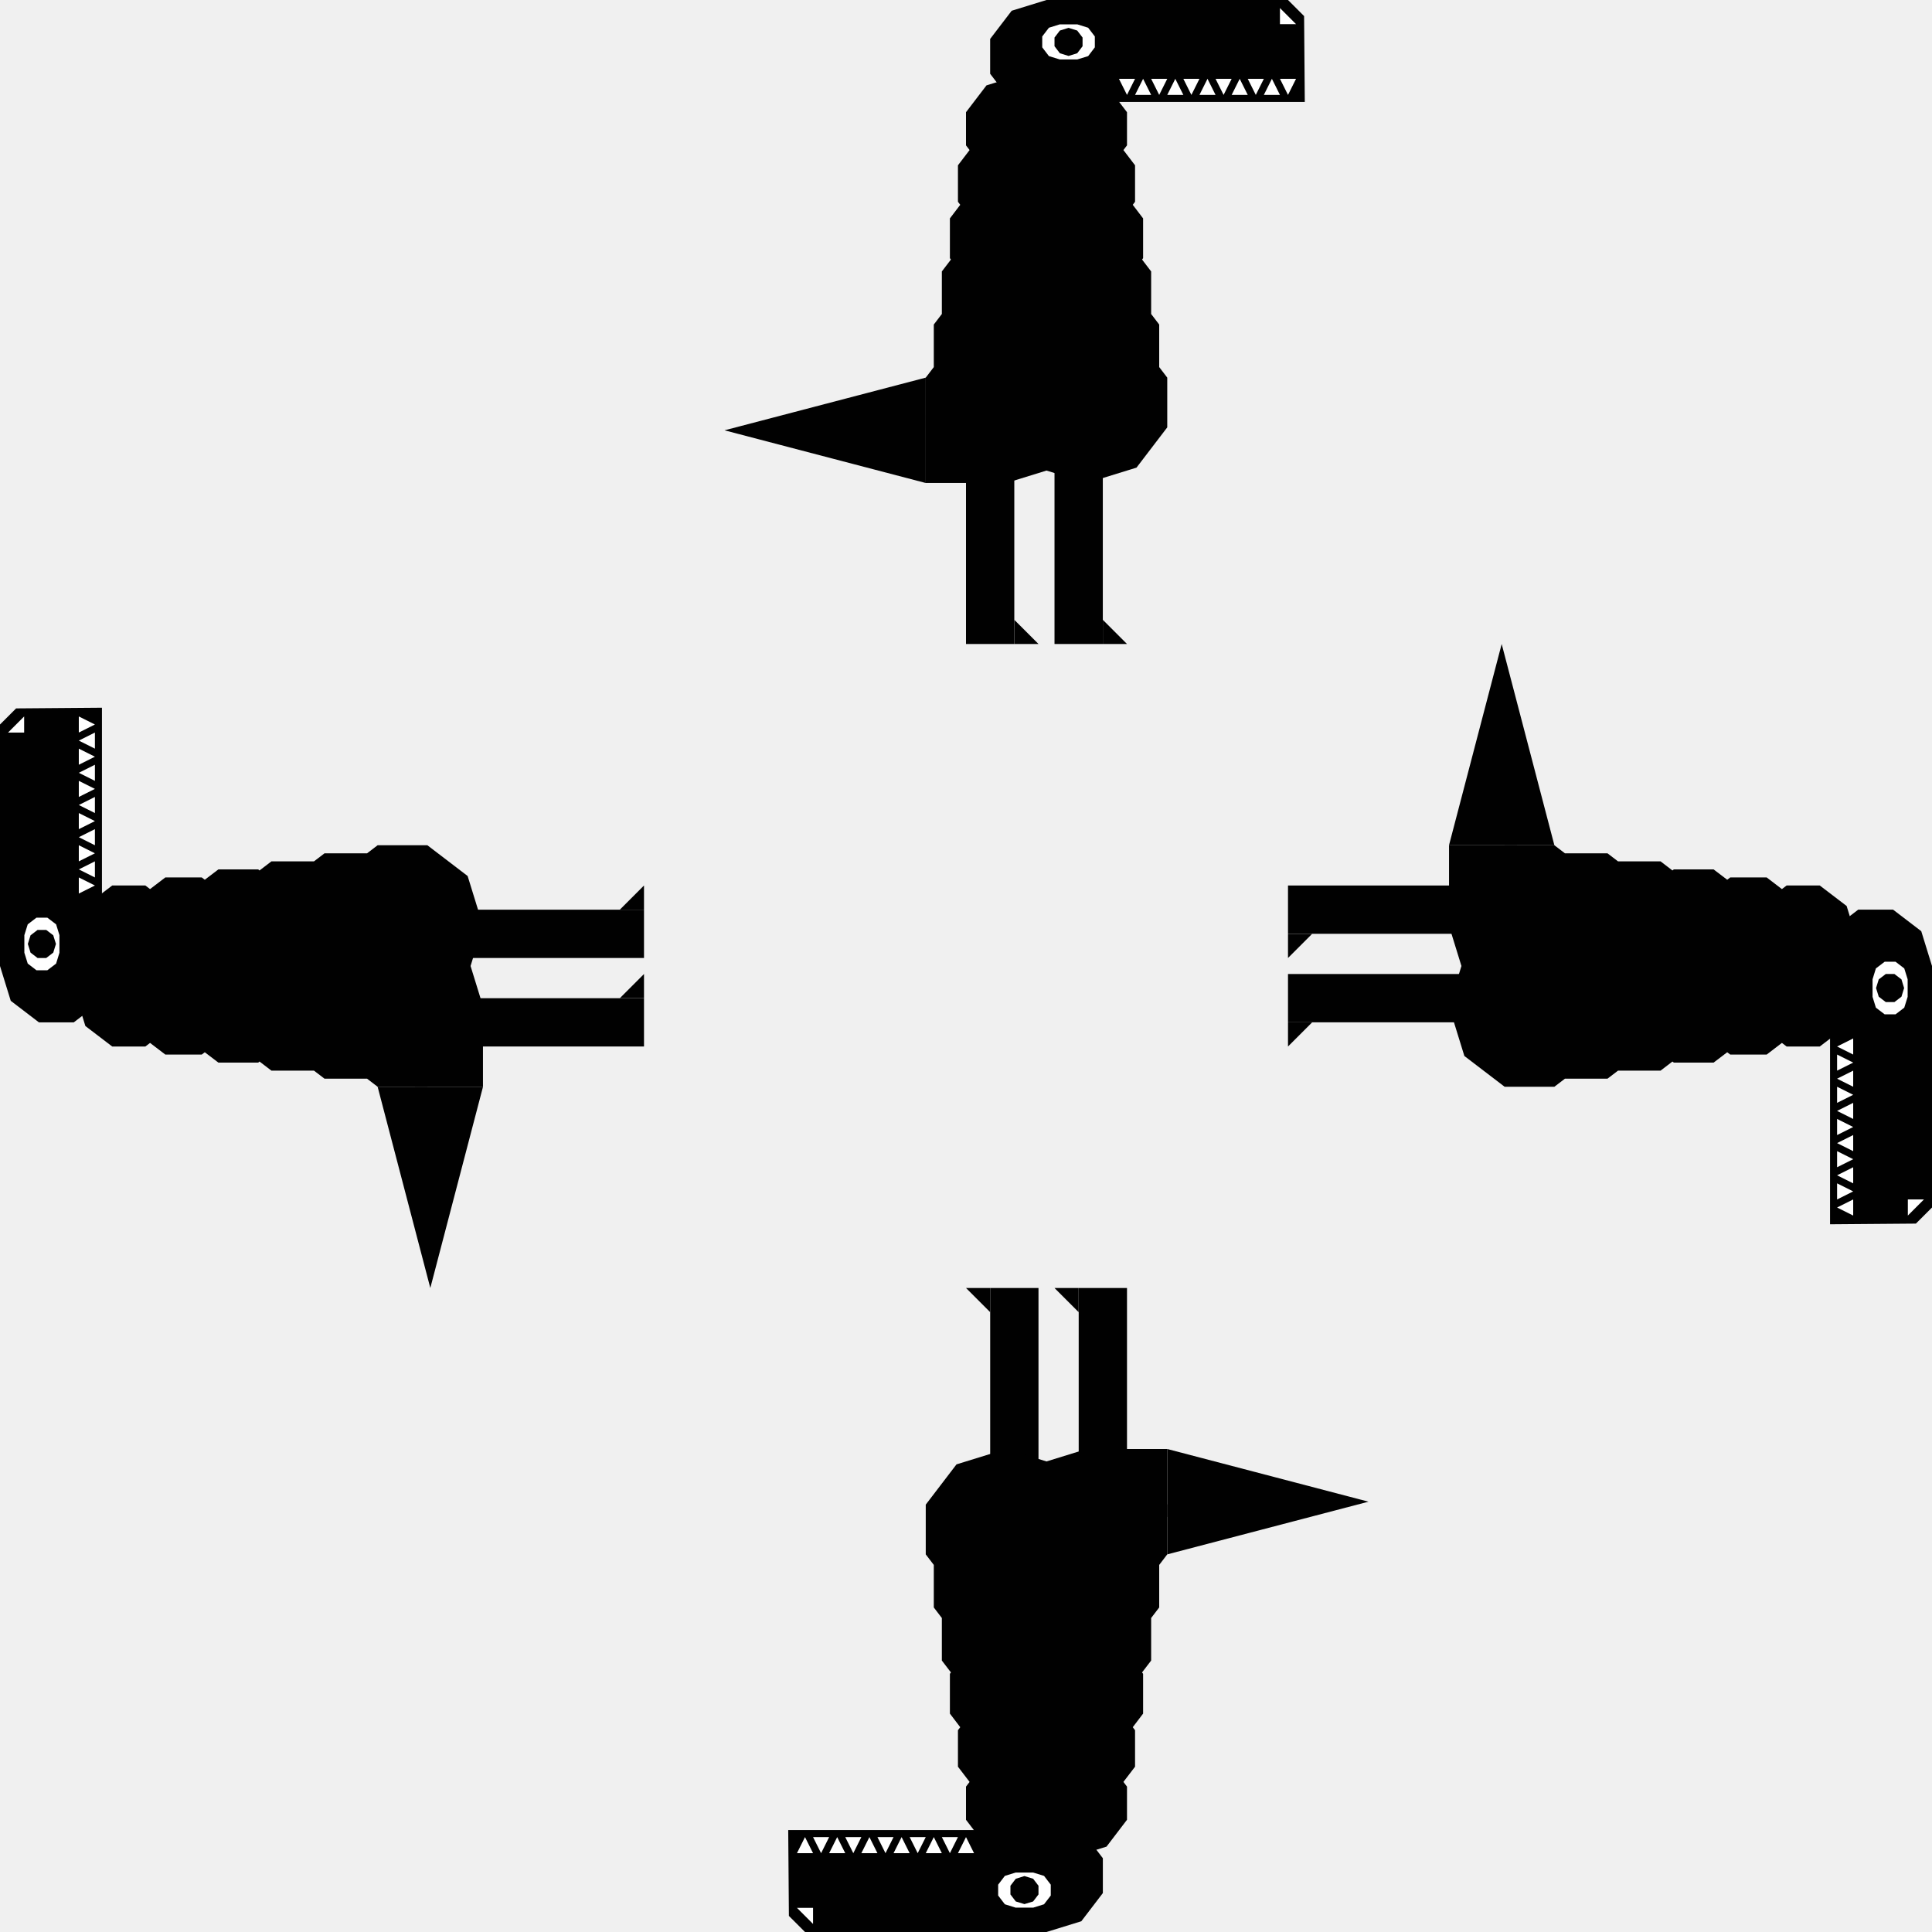
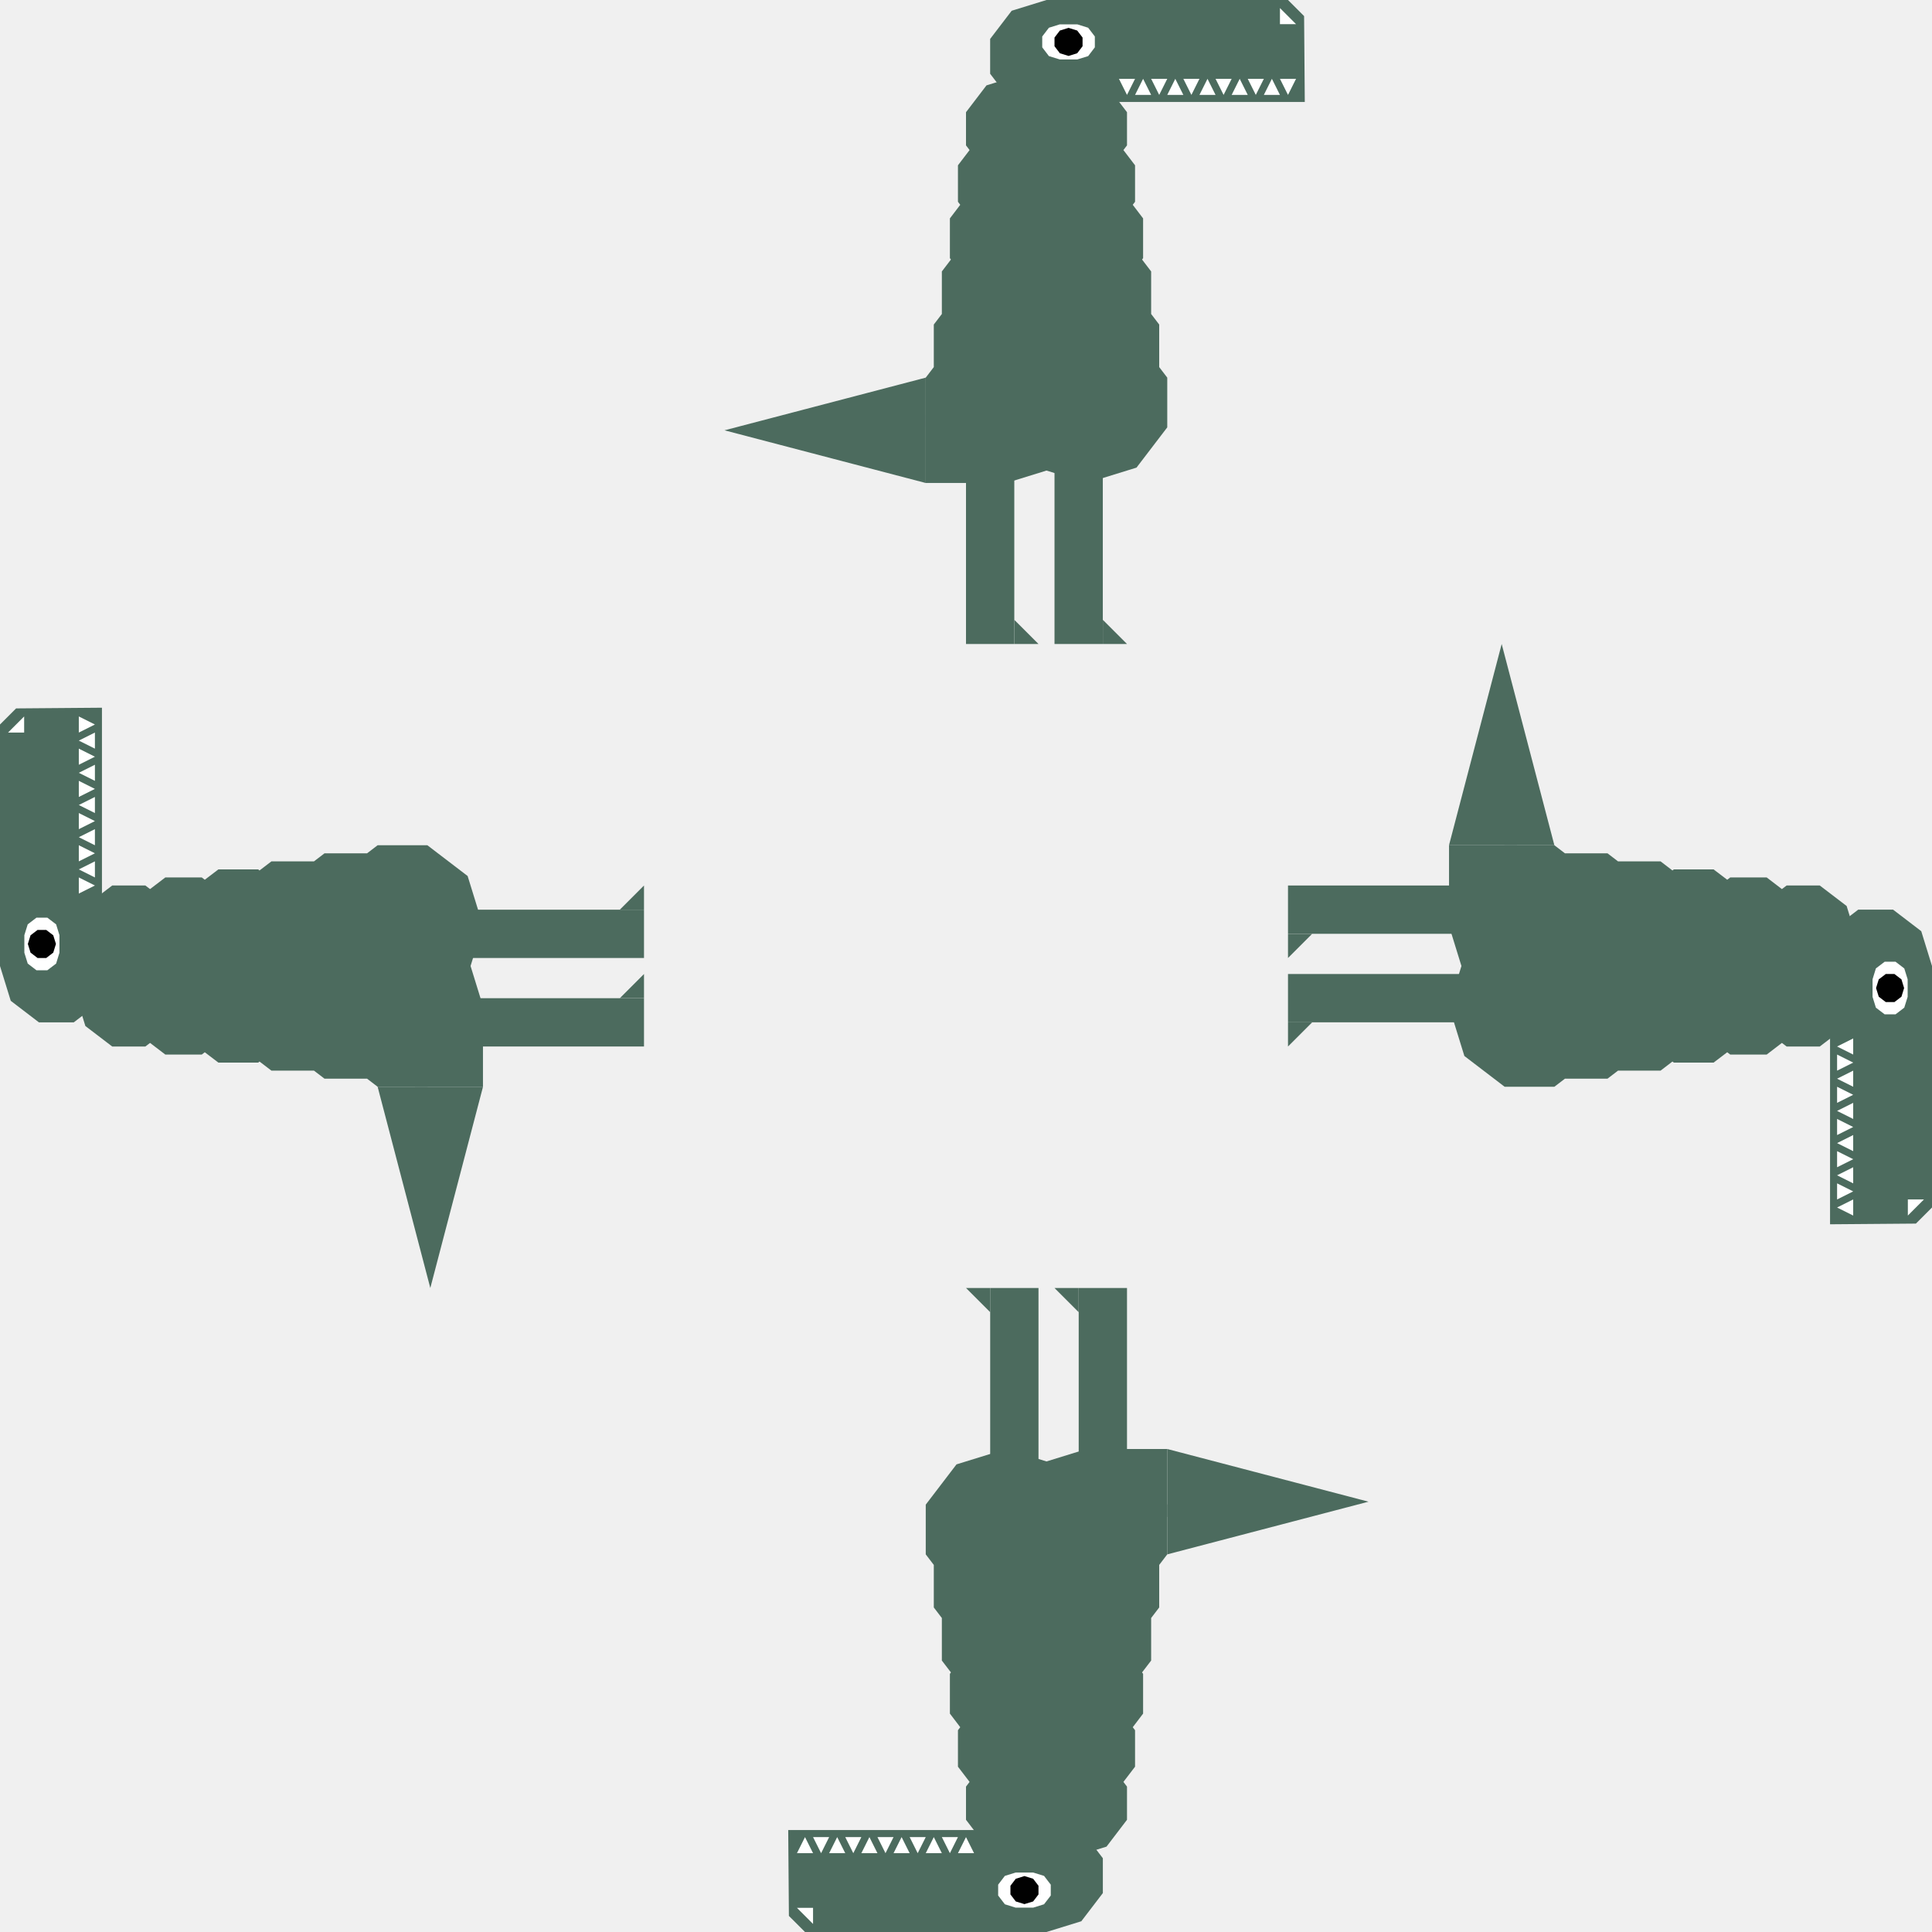
- <svg xmlns="http://www.w3.org/2000/svg" id="Layer_1_copy" data-name="Layer 1 copy" viewBox="0 0 480 480">
+ <svg xmlns="http://www.w3.org/2000/svg" id="Layer_1_copy_2" data-name="Layer 1 copy 2" viewBox="0 0 480 480">
  <defs>
-     <style>.cls-1{fill:#010101;}.cls-2{fill:#fff;}</style>
+     <style>.cls-1{fill:#4c6b5e;}.cls-2{fill:#fff;}.cls-3{fill:#010101;}</style>
  </defs>
  <polygon class="cls-1" points="120 270 106.91 320 93.82 270 106.91 270 120 270" />
  <rect class="cls-1" x="129" y="229" width="12" height="50" transform="translate(-119 389) rotate(-90)" />
  <polygon class="cls-1" points="160 241.99 160 247.99 154 247.99 160 241.99" />
  <rect class="cls-1" x="129" y="207.01" width="12" height="50" transform="translate(-97.01 367.01) rotate(-90)" />
  <polygon class="cls-1" points="160 220 160 226 154 226 160 220" />
  <polygon class="cls-1" points="91.2 212 80.63 212 78.01 214 67.44 214 64.48 216.26 64.14 216 54.26 216 50.88 218.57 50.13 218 41.07 218 37.28 220.89 36.12 220 27.88 220 21.21 225.09 18.67 233.33 20.73 240 18.67 246.67 21.21 254.91 27.88 260 36.12 260 37.28 259.11 41.07 262 50.13 262 50.88 261.43 54.26 264 64.14 264 64.48 263.74 67.44 266 78.01 266 80.63 268 91.2 268 93.82 270 106.18 270 116.18 262.36 120 250 116.91 240 120 230 116.18 217.64 106.18 210 93.82 210 91.2 212" />
  <polygon class="cls-1" points="25.33 175.83 25.33 240 0 240 0 180 4 176 25.33 175.83" />
  <polygon class="cls-1" points="0 240 2.67 231.35 9.67 226 18.33 226 25.33 231.35 28 240 25.33 248.65 18.33 254 9.67 254 2.67 248.65 0 240" />
  <polygon class="cls-2" points="6.89 229.65 6.05 232.34 6.05 236.7 6.89 239.4 9.06 241.06 11.76 241.06 13.94 239.4 14.77 236.7 14.77 232.34 13.94 229.65 11.76 227.99 9.06 227.99 6.89 229.65" />
-   <polygon class="cls-1" points="6.92 234.52 7.59 232.37 9.33 231.04 11.49 231.04 13.23 232.37 13.9 234.52 13.23 236.68 11.49 238.01 9.33 238.01 7.59 236.68 6.92 234.52" />
+   <polygon class="cls-3" points="6.92 234.52 7.59 232.37 9.33 231.04 11.49 231.04 13.23 232.37 13.9 234.52 13.23 236.68 11.49 238.01 9.33 238.01 7.59 236.68 6.92 234.52" />
  <path class="cls-2" d="M23.33,218" transform="translate(0)" />
  <line class="cls-2" x1="19.33" y1="218" x2="19.33" y2="216" />
  <polygon class="cls-2" points="23.58 220 19.58 222 19.58 218 23.58 220" />
  <polygon class="cls-2" points="23.58 212 19.58 214 19.58 210 23.58 212" />
  <polygon class="cls-2" points="19.58 216 23.58 218 23.58 214 19.58 216" />
  <polygon class="cls-2" points="23.58 204 19.58 206 19.58 202 23.58 204" />
  <polygon class="cls-2" points="19.58 208 23.58 210 23.58 206 19.58 208" />
  <polygon class="cls-2" points="23.58 196 19.58 198 19.58 194 23.58 196" />
  <polygon class="cls-2" points="19.58 200 23.58 202 23.58 198 19.58 200" />
  <polygon class="cls-2" points="23.58 188 19.58 190 19.58 186 23.58 188" />
  <polygon class="cls-2" points="23.58 180 19.58 182 19.58 178 23.58 180" />
  <polygon class="cls-2" points="19.58 192 23.58 194 23.58 190 19.58 192" />
  <polygon class="cls-2" points="19.58 184 23.58 186 23.58 182 19.58 184" />
  <rect class="cls-1" x="101.75" y="251.75" width="19.62" height="16.87" transform="translate(-148.63 371.75) rotate(-90)" />
  <polygon class="cls-2" points="6 178 6 182 2 182 6 178" />
  <polygon class="cls-1" points="360 210 373.09 160 386.18 210 373.09 210 360 210" />
  <rect class="cls-1" x="339" y="201" width="12" height="50" transform="translate(571 -119) rotate(90)" />
  <polygon class="cls-1" points="320 238.01 320 232.01 326 232.01 320 238.01" />
  <rect class="cls-1" x="339" y="222.99" width="12" height="50" transform="translate(592.99 -97.01) rotate(90)" />
  <polygon class="cls-1" points="320 260 320 254 326 254 320 260" />
  <polygon class="cls-1" points="388.8 268 399.37 268 401.99 266 412.56 266 415.51 263.74 415.86 264 425.74 264 429.12 261.43 429.87 262 438.93 262 442.71 259.11 443.88 260 452.12 260 458.79 254.91 461.33 246.67 459.27 240 461.33 233.33 458.79 225.09 452.12 220 443.88 220 442.71 220.89 438.93 218 429.87 218 429.12 218.57 425.74 216 415.86 216 415.51 216.26 412.56 214 401.99 214 399.37 212 388.8 212 386.18 210 373.82 210 363.82 217.64 360 230 363.09 240 360 250 363.82 262.36 373.82 270 386.18 270 388.8 268" />
  <polygon class="cls-1" points="454.67 304.17 454.67 240 480 240 480 300 476 304 454.67 304.17" />
  <polygon class="cls-1" points="480 240 477.33 248.65 470.33 254 461.67 254 454.67 248.65 452 240 454.67 231.35 461.67 226 470.33 226 477.33 231.35 480 240" />
  <polygon class="cls-2" points="473.11 250.35 473.95 247.66 473.95 243.3 473.11 240.6 470.94 238.94 468.24 238.94 466.06 240.6 465.23 243.3 465.23 247.66 466.06 250.35 468.24 252.01 470.94 252.01 473.11 250.35" />
-   <polygon class="cls-1" points="473.07 245.48 472.41 247.63 470.67 248.96 468.51 248.96 466.77 247.63 466.1 245.48 466.77 243.32 468.51 241.99 470.67 241.99 472.41 243.32 473.07 245.48" />
+   <polygon class="cls-3" points="473.07 245.48 472.41 247.63 470.67 248.96 468.51 248.96 466.77 247.63 466.1 245.48 466.77 243.32 468.51 241.99 470.67 241.99 472.41 243.32 473.07 245.48" />
  <path class="cls-2" d="M456.67,262" transform="translate(0)" />
  <line class="cls-2" x1="460.67" y1="262" x2="460.67" y2="264" />
  <polygon class="cls-2" points="456.42 260 460.42 258 460.42 262 456.42 260" />
  <polygon class="cls-2" points="456.42 268 460.42 266 460.42 270 456.42 268" />
  <polygon class="cls-2" points="460.42 264 456.42 262 456.42 266 460.42 264" />
  <polygon class="cls-2" points="456.42 276 460.42 274 460.42 278 456.42 276" />
  <polygon class="cls-2" points="460.42 272 456.42 270 456.42 274 460.42 272" />
  <polygon class="cls-2" points="456.42 284 460.42 282 460.42 286 456.42 284" />
  <polygon class="cls-2" points="460.42 280 456.42 278 456.42 282 460.42 280" />
  <polygon class="cls-2" points="456.42 292 460.42 290 460.42 294 456.42 292" />
  <polygon class="cls-2" points="456.42 300 460.42 298 460.42 302 456.42 300" />
  <polygon class="cls-2" points="460.42 288 456.42 286 456.42 290 460.42 288" />
  <polygon class="cls-2" points="460.42 296 456.42 294 456.42 298 460.42 296" />
  <rect class="cls-1" x="358.63" y="211.37" width="19.62" height="16.87" transform="translate(588.25 -148.63) rotate(90)" />
  <polygon class="cls-2" points="474 302 474 298 478 298 474 302" />
  <polygon class="cls-1" points="230 120 180 106.91 230 93.82 230 106.91 230 120" />
  <rect class="cls-1" x="240" y="110" width="12" height="50" />
  <polygon class="cls-1" points="258.01 160 252.01 160 252.01 154 258.01 160" />
  <rect class="cls-1" x="261.99" y="110" width="12" height="50" />
  <polygon class="cls-1" points="280 160 274 160 274 154 280 160" />
  <polygon class="cls-1" points="288 91.2 288 80.63 286 78.01 286 67.44 283.74 64.48 284 64.14 284 54.26 281.43 50.88 282 50.13 282 41.07 279.11 37.28 280 36.12 280 27.88 274.91 21.21 266.67 18.67 260 20.73 253.33 18.67 245.09 21.21 240 27.88 240 36.12 240.89 37.28 238 41.07 238 50.13 238.57 50.88 236 54.26 236 64.14 236.26 64.48 234 67.44 234 78.01 232 80.63 232 91.2 230 93.82 230 106.18 237.64 116.18 250 120 260 116.91 270 120 282.36 116.18 290 106.18 290 93.82 288 91.2" />
  <polygon class="cls-1" points="324.17 25.33 260 25.33 260 0 320 0 324 4 324.17 25.33" />
  <polygon class="cls-1" points="260 0 268.65 2.67 274 9.67 274 18.33 268.65 25.33 260 28 251.35 25.33 246 18.33 246 9.67 251.35 2.67 260 0" />
  <polygon class="cls-2" points="270.35 6.89 267.65 6.05 263.3 6.05 260.6 6.89 258.94 9.06 258.94 11.76 260.6 13.94 263.3 14.77 267.65 14.77 270.35 13.94 272.01 11.76 272.01 9.06 270.35 6.89" />
-   <polygon class="cls-1" points="265.48 6.92 267.63 7.59 268.96 9.33 268.96 11.49 267.63 13.23 265.48 13.9 263.32 13.23 261.99 11.49 261.99 9.33 263.32 7.59 265.48 6.92" />
+   <polygon class="cls-3" points="265.48 6.92 267.63 7.59 268.96 9.33 268.96 11.49 267.63 13.23 265.48 13.9 263.32 13.23 261.99 11.49 261.99 9.33 263.32 7.59 265.48 6.92" />
  <path class="cls-2" d="M282,23.33" transform="translate(0)" />
  <line class="cls-2" x1="282" y1="19.33" x2="284" y2="19.33" />
  <polygon class="cls-2" points="280 23.58 278 19.58 282 19.58 280 23.58" />
  <polygon class="cls-2" points="288 23.58 286 19.58 290 19.58 288 23.58" />
  <polygon class="cls-2" points="284 19.58 282 23.58 286 23.58 284 19.58" />
  <polygon class="cls-2" points="296 23.58 294 19.58 298 19.58 296 23.58" />
  <polygon class="cls-2" points="292 19.58 290 23.58 294 23.58 292 19.58" />
  <polygon class="cls-2" points="304 23.58 302 19.58 306 19.58 304 23.58" />
  <polygon class="cls-2" points="300 19.58 298 23.58 302 23.58 300 19.58" />
  <polygon class="cls-2" points="312 23.58 310 19.58 314 19.58 312 23.58" />
  <polygon class="cls-2" points="320 23.58 318 19.58 322 19.58 320 23.58" />
  <polygon class="cls-2" points="308 19.58 306 23.58 310 23.58 308 19.58" />
  <polygon class="cls-2" points="316 19.58 314 23.58 318 23.58 316 19.58" />
  <rect class="cls-1" x="230" y="103.12" width="19.62" height="16.87" />
  <polygon class="cls-2" points="322 6 318 6 318 2 322 6" />
  <polygon class="cls-1" points="290 360 340 373.09 290 386.18 290 373.09 290 360" />
  <rect class="cls-1" x="268" y="320" width="12" height="50" transform="translate(548 690) rotate(-180)" />
  <polygon class="cls-1" points="261.99 320 267.99 320 267.99 326 261.99 320" />
  <rect class="cls-1" x="246.01" y="320" width="12" height="50" transform="translate(504.02 690) rotate(-180)" />
  <polygon class="cls-1" points="240 320 246 320 246 326 240 320" />
  <polygon class="cls-1" points="232 388.8 232 399.37 234 401.99 234 412.56 236.26 415.51 236 415.86 236 425.74 238.57 429.12 238 429.87 238 438.93 240.89 442.71 240 443.88 240 452.12 245.09 458.79 253.33 461.33 260 459.27 266.67 461.33 274.91 458.79 280 452.12 280 443.88 279.11 442.71 282 438.93 282 429.87 281.43 429.12 284 425.74 284 415.86 283.74 415.51 286 412.56 286 401.99 288 399.37 288 388.8 290 386.18 290 373.82 282.36 363.82 270 360 260 363.09 250 360 237.64 363.82 230 373.82 230 386.18 232 388.8" />
  <polygon class="cls-1" points="195.83 454.67 260 454.67 260 480 200 480 196 476 195.83 454.67" />
  <polygon class="cls-1" points="260 480 251.35 477.33 246 470.33 246 461.67 251.35 454.67 260 452 268.65 454.67 274 461.67 274 470.33 268.65 477.33 260 480" />
  <polygon class="cls-2" points="249.65 473.11 252.34 473.95 256.7 473.95 259.39 473.11 261.06 470.94 261.06 468.24 259.39 466.06 256.7 465.23 252.34 465.23 249.65 466.06 247.99 468.24 247.99 470.94 249.65 473.11" />
-   <polygon class="cls-1" points="254.52 473.07 252.37 472.41 251.04 470.67 251.04 468.51 252.37 466.77 254.52 466.1 256.68 466.77 258.01 468.51 258.01 470.67 256.68 472.41 254.52 473.07" />
+   <polygon class="cls-3" points="254.52 473.07 252.37 472.41 251.04 470.67 251.04 468.51 252.37 466.77 254.52 466.1 256.68 466.77 258.01 468.51 258.01 470.67 256.68 472.41 254.52 473.07" />
  <path class="cls-2" d="M238,456.67" transform="translate(0)" />
  <line class="cls-2" x1="238" y1="460.67" x2="236" y2="460.67" />
  <polygon class="cls-2" points="240 456.42 242 460.42 238 460.42 240 456.42" />
  <polygon class="cls-2" points="232 456.42 234 460.42 230 460.42 232 456.42" />
  <polygon class="cls-2" points="236 460.42 238 456.42 234 456.42 236 460.42" />
  <polygon class="cls-2" points="224 456.42 226 460.42 222 460.42 224 456.42" />
  <polygon class="cls-2" points="228 460.42 230 456.42 226 456.42 228 460.42" />
  <polygon class="cls-2" points="216 456.42 218 460.42 214 460.42 216 456.42" />
  <polygon class="cls-2" points="220 460.42 222 456.42 218 456.42 220 460.42" />
  <polygon class="cls-2" points="208 456.42 210 460.42 206 460.42 208 456.42" />
  <polygon class="cls-2" points="200 456.42 202 460.42 198 460.42 200 456.42" />
  <polygon class="cls-2" points="212 460.42 214 456.42 210 456.42 212 460.42" />
  <polygon class="cls-2" points="204 460.42 206 456.42 202 456.42 204 460.42" />
  <rect class="cls-1" x="270.37" y="360" width="19.62" height="16.87" transform="translate(560.37 736.87) rotate(-180)" />
  <polygon class="cls-2" points="198 474 202 474 202 478 198 474" />
</svg>
